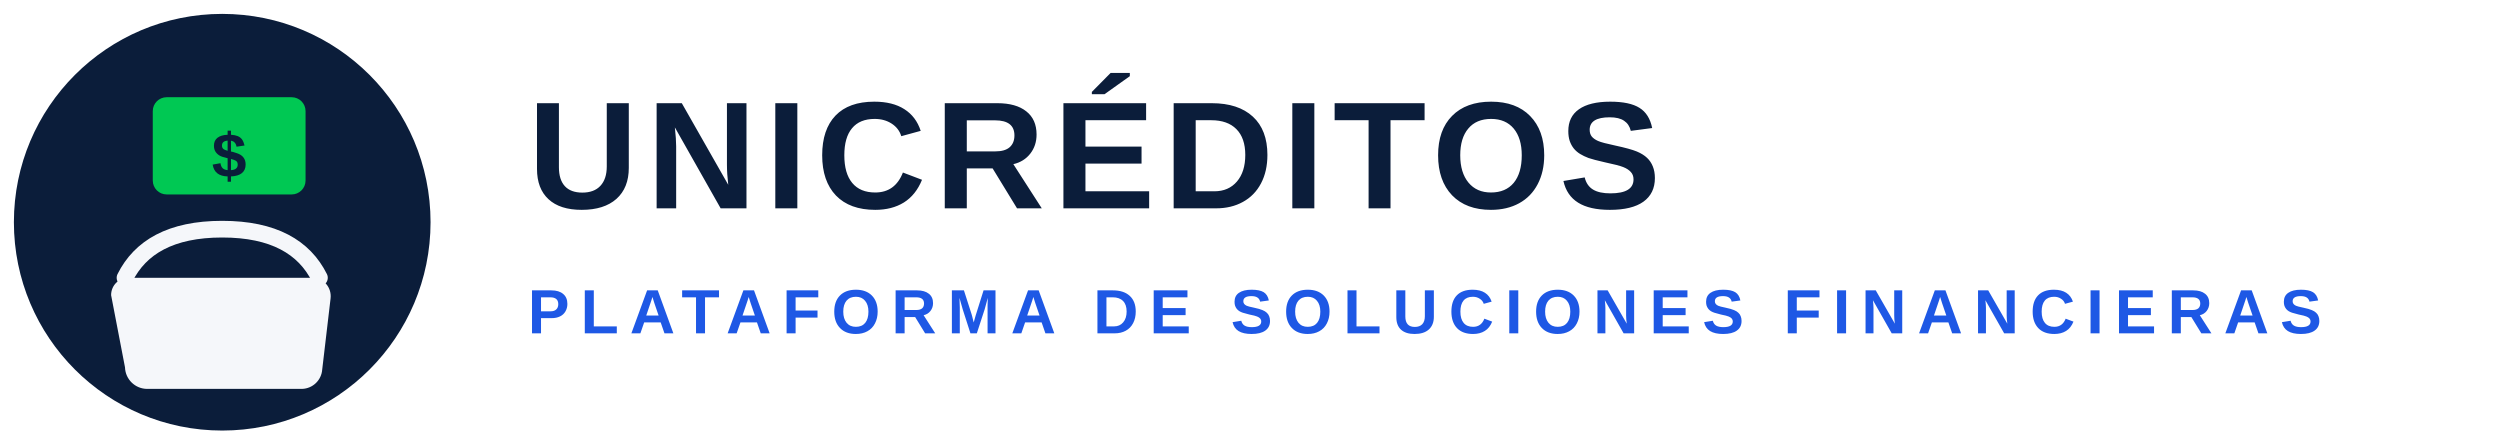
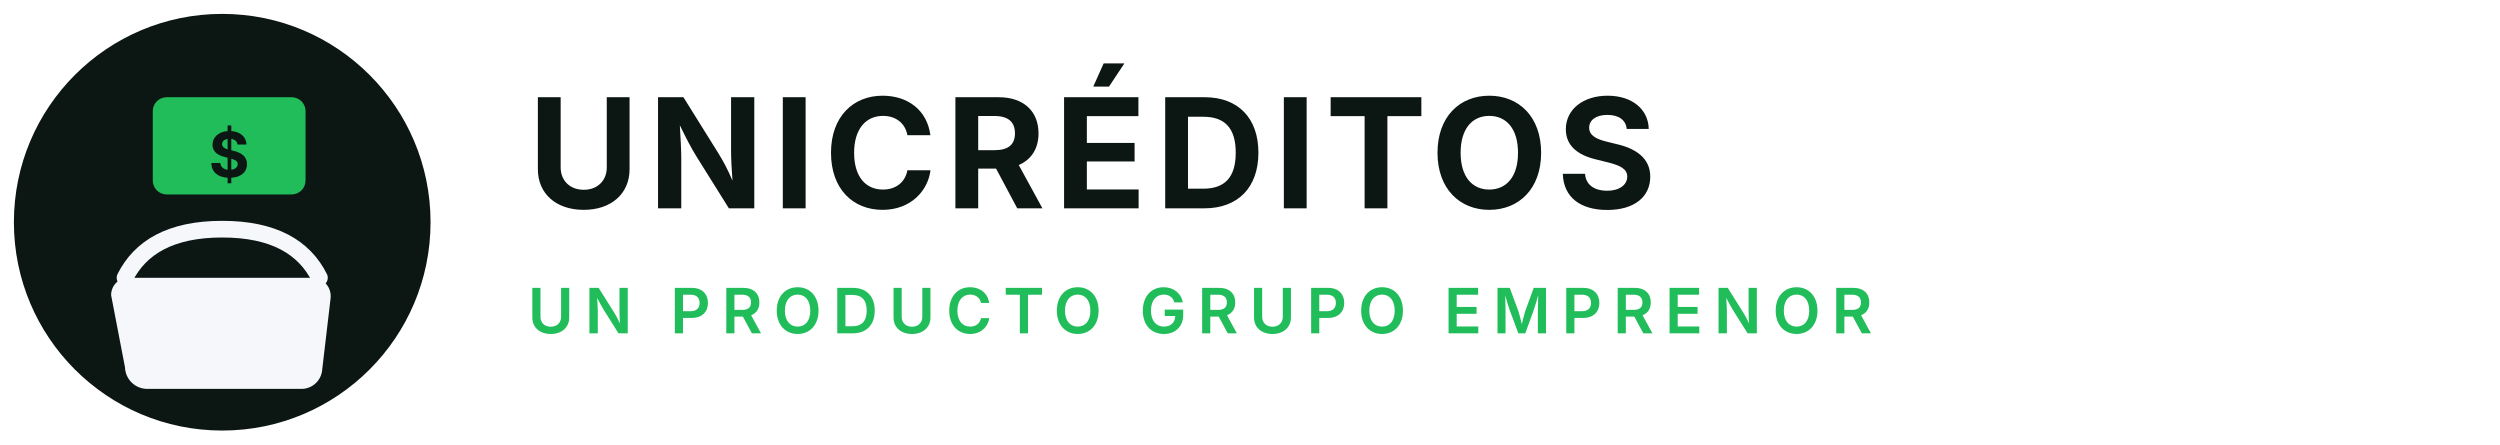
<svg xmlns="http://www.w3.org/2000/svg" viewBox="0 0 360 64" width="360" height="64" role="img" aria-label="UNICRÉDITOS">
-   <circle cx="32" cy="32" r="30" fill="#0B1D3A" />
-   <rect x="22" y="14" width="22" height="14" rx="2" fill="#00C853" />
-   <text x="33" y="25.5" text-anchor="middle" font-family="Poppins, Arial, sans-serif" font-size="9" font-weight="700" fill="#0B1D3A">$</text>
+   <circle cx="32" cy="32" r="30" fill="#0C1612" />
+   <rect x="22" y="14" width="22" height="14" rx="2" fill="#20BD5A" />
+   <text x="33" y="25.5" text-anchor="middle" font-family="Inter, Arial, sans-serif" font-size="9" font-weight="700" fill="#0C1612">$</text>
  <path d="M18 40c2.2-4.4 6.6-7 14-7s11.8 2.6 14 7" fill="none" stroke="#F5F7FA" stroke-width="2.4" stroke-linecap="round" />
  <path d="M16 42.5c0-1.4 1.1-2.5 2.5-2.5H45c1.6 0 2.8 1.4 2.6 3l-1.2 10.2A3 3 0 0 1 43.5 56H21.2A3.2 3.2 0 0 1 18 52.9Z" fill="#F5F7FA" />
-   <text x="76" y="30" font-family="Poppins, Arial, sans-serif" font-size="22" font-weight="700" letter-spacing="1.2" fill="#0B1D3A">UNICRÉDITOS</text>
-   <text x="76" y="48" font-family="Poppins, Arial, sans-serif" font-size="9" font-weight="600" letter-spacing="1.6" fill="#1E58E5">PLATAFORMA DE SOLUCIONES FINANCIERAS</text>
+   <text x="76" y="30" font-family="Inter, Arial, sans-serif" font-size="22" font-weight="700" letter-spacing="1.2" fill="#0C1612">UNICRÉDITOS</text>
+   <text x="76" y="48" font-family="Inter, Arial, sans-serif" font-size="9" font-weight="600" letter-spacing="1.6" fill="#20BD5A">UN PRODUCTO GRUPO EMPRENOR</text>
</svg>
